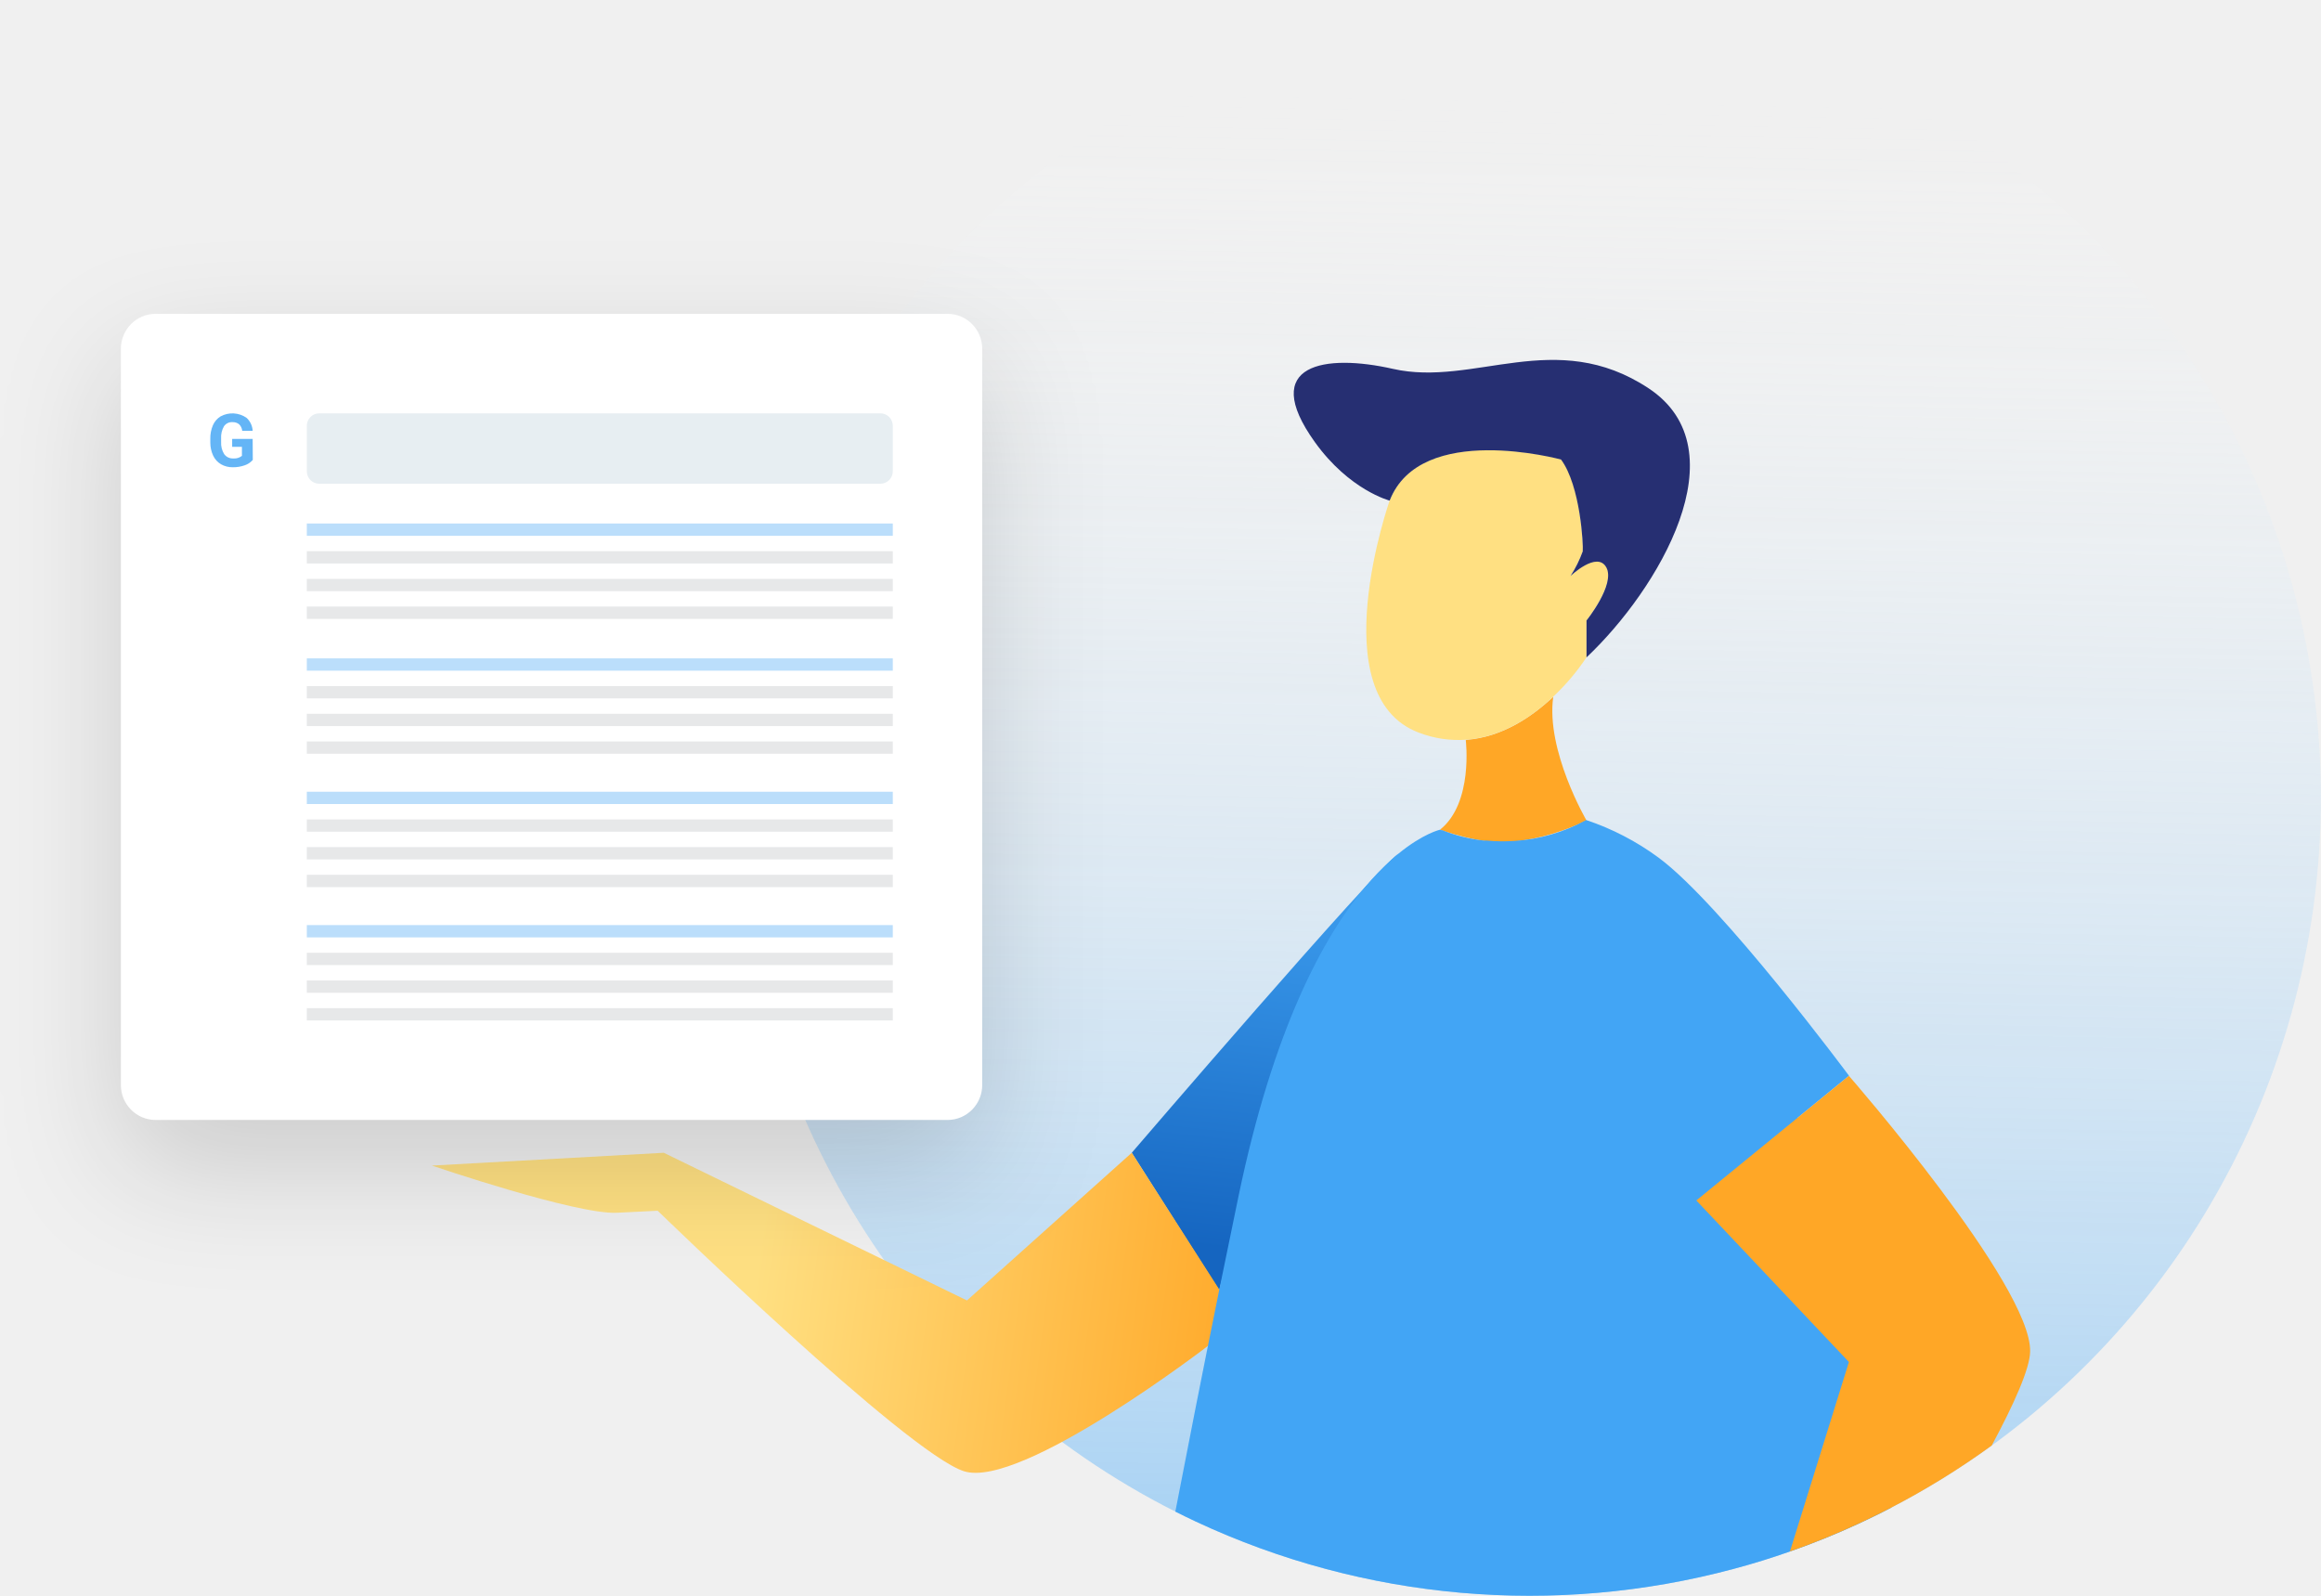
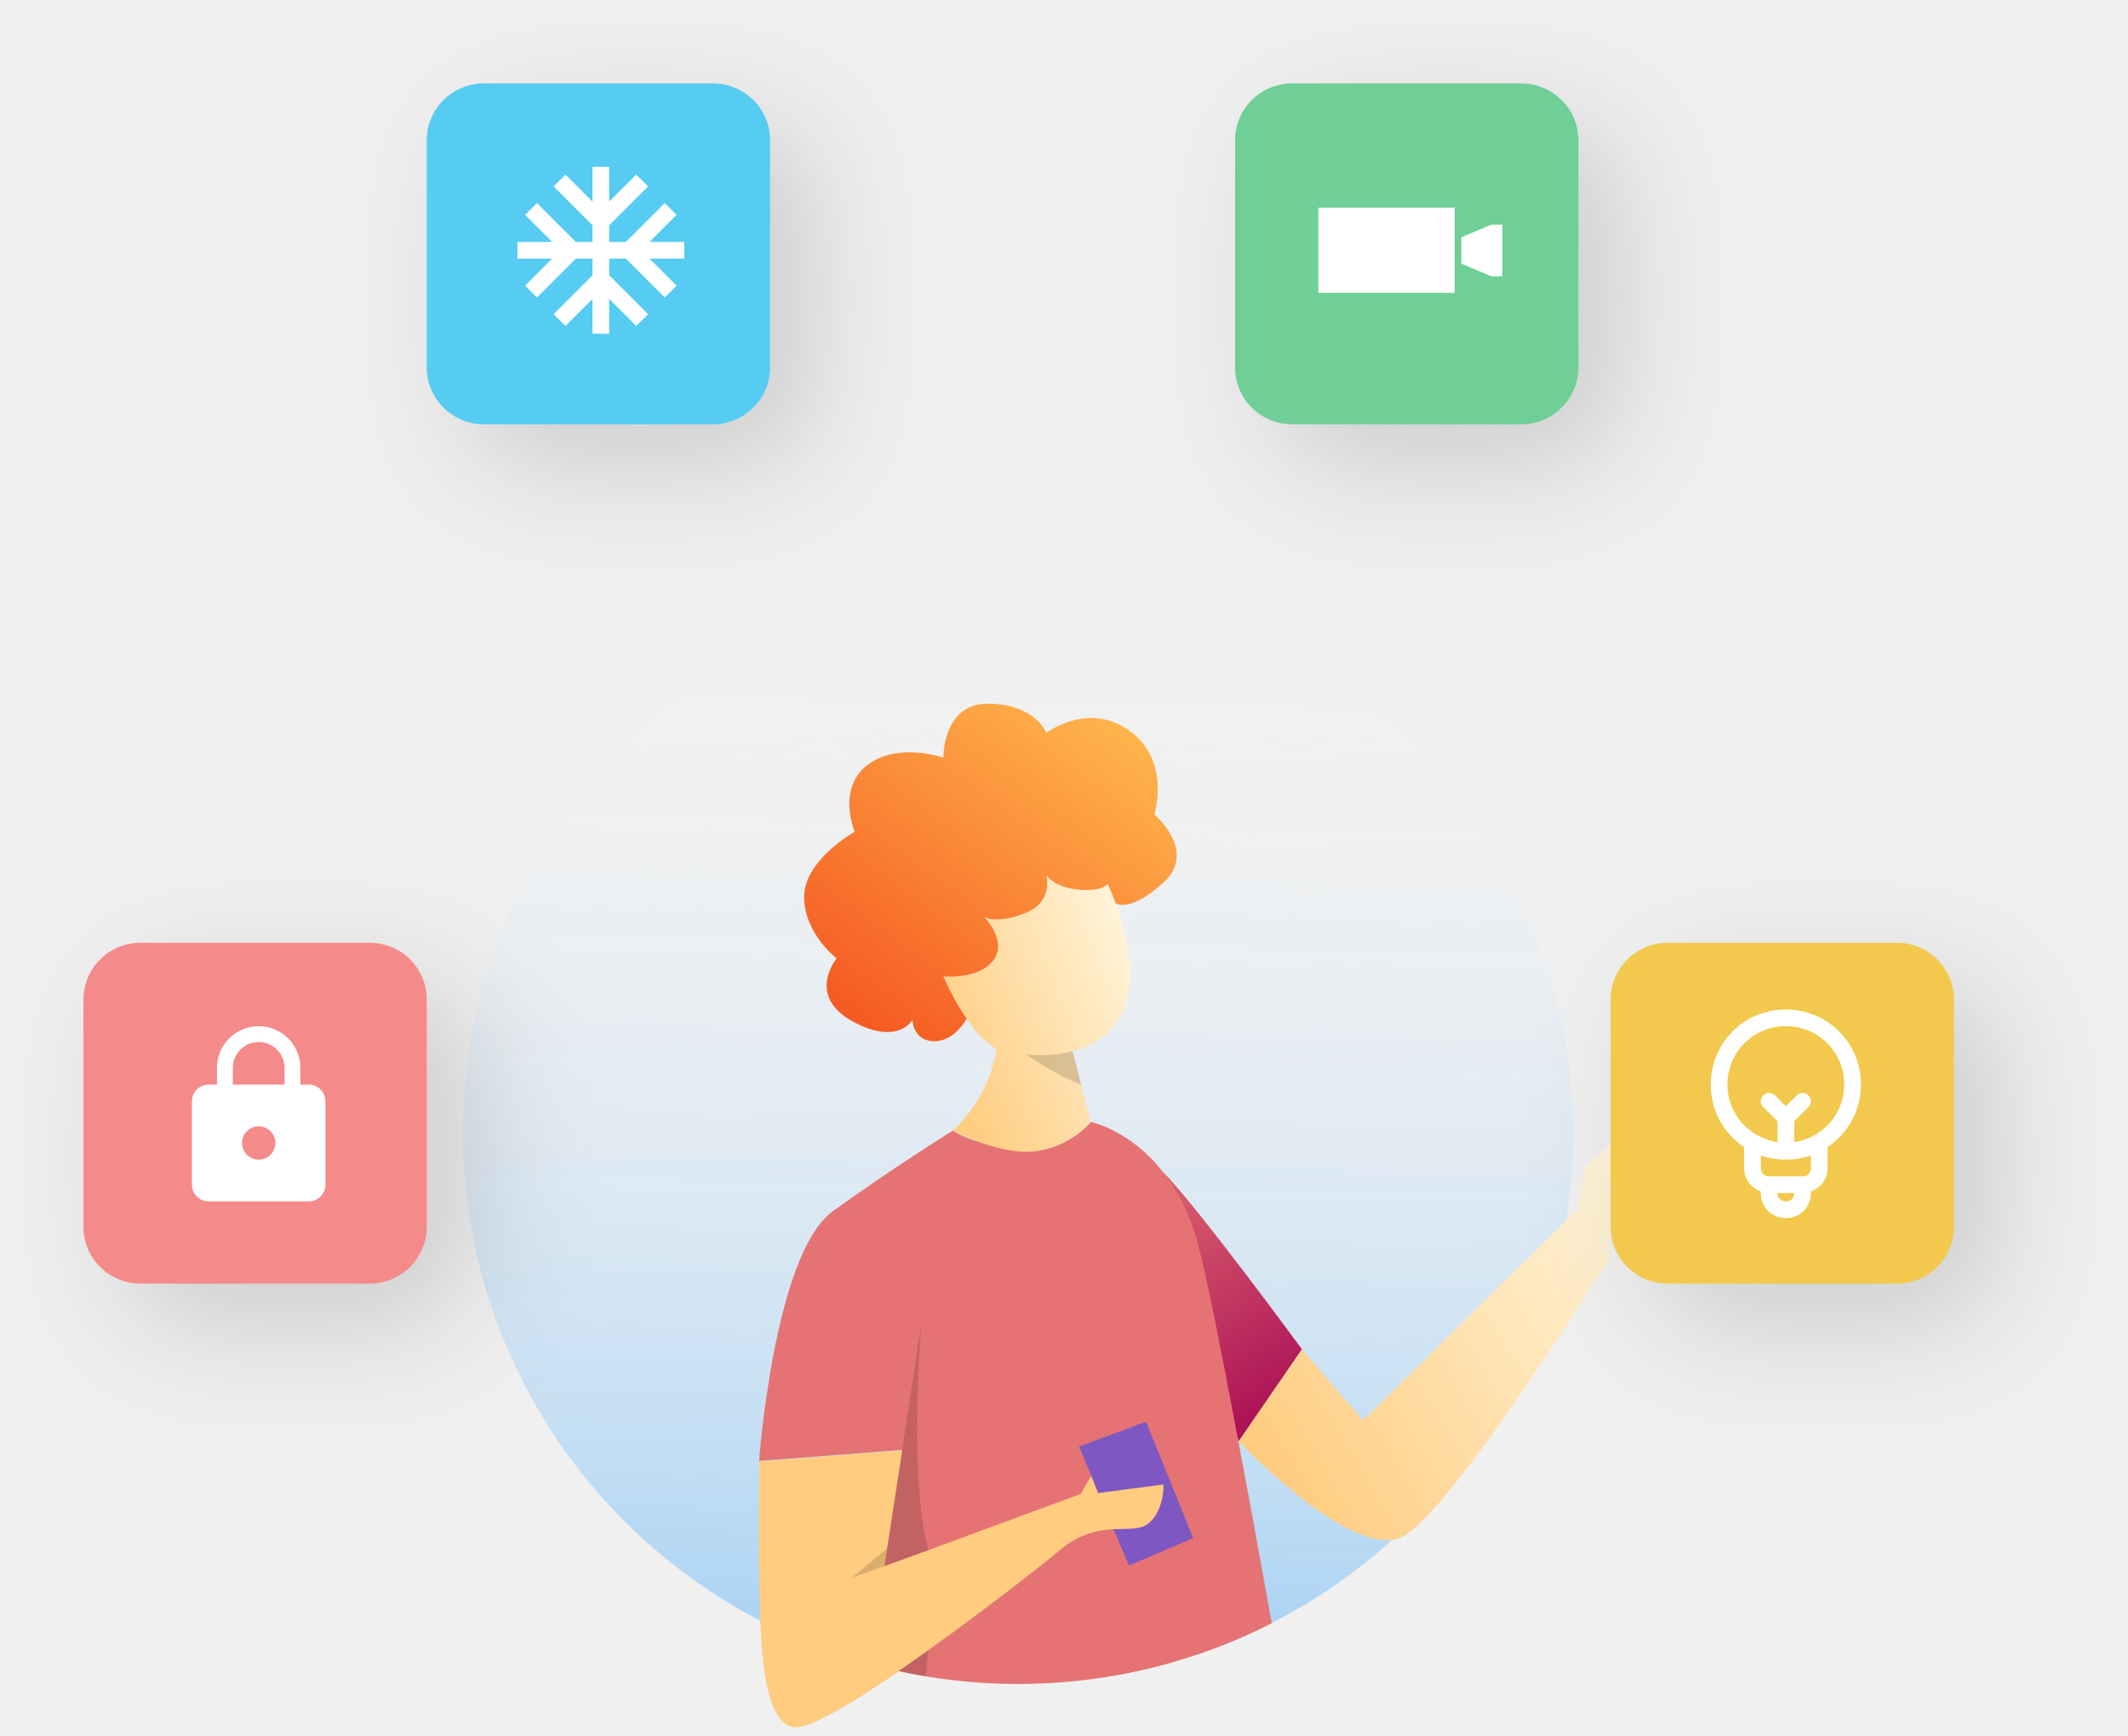
- <svg xmlns="http://www.w3.org/2000/svg" width="192" height="132" viewBox="0 0 192 132" fill="none">
-   <path d="M191.995 66C191.988 78.129 188.67 90.022 182.403 100.377C176.136 110.731 167.163 119.146 156.467 124.701C155.841 125.031 155.205 125.347 154.564 125.652C154.276 125.795 153.993 125.927 153.7 126.06C151.872 126.905 149.997 127.663 148.075 128.335C146.56 128.869 145.005 129.353 143.435 129.77C128.603 133.752 112.856 132.371 98.93 125.866C98.359 125.596 97.788 125.322 97.228 125.037C86.801 119.779 77.956 111.81 71.606 101.952C65.257 92.096 61.633 80.708 61.11 68.967C60.587 57.226 63.183 45.557 68.63 35.166C74.077 24.774 82.178 16.038 92.095 9.859C102.013 3.679 113.387 0.282 125.042 0.017C136.698 -0.249 148.213 2.628 158.396 8.35C168.58 14.072 177.063 22.432 182.97 32.565C188.876 42.698 191.992 54.237 191.995 65.99V66Z" fill="url(#paint0_linear_0_1699)" />
-   <path d="M100.854 106.742L93.623 95.355C93.623 95.355 113.654 72.011 115.659 70.632C115.659 70.632 105.555 87.72 100.854 106.742Z" fill="url(#paint1_linear_0_1699)" />
-   <path d="M93.623 95.355L79.99 107.572L54.909 95.355L35.722 96.414C35.722 96.414 47.673 100.486 51.036 100.318L54.404 100.15C54.404 100.15 75.001 120.17 79.737 121.697C84.474 123.224 100.031 111.252 100.031 111.252L100.934 106.778L93.623 95.355Z" fill="url(#paint2_linear_0_1699)" />
-   <path d="M131.241 67.868C129.346 68.793 127.309 69.385 125.217 69.619C122.798 69.986 119.122 68.632 119.122 68.632C121.899 66.428 121.253 61.23 121.253 61.23L121.313 61.2C124.277 60.971 126.757 59.276 128.489 57.637C127.863 62.086 131.241 67.868 131.241 67.868Z" fill="url(#paint3_linear_0_1699)" />
-   <path d="M131.241 51.315V54.369C130.452 55.555 129.53 56.647 128.494 57.621C126.762 59.266 124.283 60.961 121.319 61.185C119.972 61.288 118.62 61.088 117.36 60.599C109.281 57.545 114.962 41.384 114.962 41.384C117.527 34.807 129.14 37.988 129.14 37.988C130.695 39.856 130.993 45.074 130.933 45.583C130.674 46.298 130.335 46.981 129.923 47.619C129.923 47.619 132.13 45.522 132.887 46.917C133.644 48.311 131.241 51.315 131.241 51.315Z" fill="url(#paint4_linear_0_1699)" />
-   <path d="M131.241 54.379V51.325C131.241 51.325 133.639 48.347 132.882 46.942C132.125 45.537 129.918 47.645 129.918 47.645C130.33 47.007 130.669 46.324 130.928 45.608C130.988 45.099 130.736 40.177 129.135 38.014C129.135 38.014 117.522 34.833 114.957 41.409C114.957 41.409 111.634 40.559 108.771 36.573C104.09 30.053 109.68 29.254 115.219 30.511C121.94 32.038 128.676 27.029 136.376 32.119C144.076 37.21 137.174 48.78 131.241 54.379Z" fill="#262F72" />
-   <g filter="url(#filter0_d_0_1699)">
-     <path d="M78.384 25.96H12.868C11.284 25.96 10 27.255 10 28.852V89.751C10 91.348 11.284 92.642 12.868 92.642H78.384C79.968 92.642 81.252 91.348 81.252 89.751V28.852C81.252 27.255 79.968 25.96 78.384 25.96Z" fill="white" />
+ <svg xmlns="http://www.w3.org/2000/svg" width="255" height="208" viewBox="0 0 255 208" fill="none">
+   <path d="M188.522 135.763C188.53 144.946 186.606 154.029 182.874 162.431C179.141 170.833 173.683 178.367 166.848 184.552C164.946 186.274 162.947 187.886 160.861 189.382C158.183 191.301 155.363 193.017 152.427 194.517H152.396C151.77 194.844 151.134 195.154 150.493 195.455C150.2 195.598 149.913 195.73 149.616 195.863C147.758 196.708 145.854 197.467 143.901 198.14C142.362 198.649 140.782 199.159 139.186 199.577C129.983 202.008 120.363 202.458 110.971 200.896C109.857 200.713 108.76 200.504 107.667 200.265L106.743 200.056C103.956 199.409 101.214 198.582 98.535 197.58C96.979 196.999 95.454 196.362 93.959 195.669C93.38 195.399 92.8 195.124 92.23 194.838C91.841 194.645 91.456 194.446 91.071 194.247C80.633 188.803 71.839 180.702 65.59 170.772C59.341 160.843 55.862 149.442 55.508 137.738C55.155 126.034 57.94 114.447 63.578 104.163C69.216 93.88 77.505 85.269 87.596 79.213C97.687 73.157 109.217 69.874 121.006 69.698C132.795 69.523 144.418 72.463 154.687 78.217C164.956 83.971 173.5 92.331 179.445 102.443C185.391 112.554 188.523 124.054 188.522 135.763Z" fill="url(#paint0_linear_0_1655)" />
+   <path d="M139.432 140.542C143.669 144.873 156.012 161.727 156.012 161.727L148.43 172.767L141.612 150.834L139.432 140.542Z" fill="url(#paint1_linear_0_1655)" />
+   <path d="M152.396 194.553C151.77 194.879 151.134 195.19 150.492 195.491C150.2 195.633 149.913 195.766 149.615 195.898C147.758 196.744 145.853 197.503 143.9 198.176C142.361 198.685 140.781 199.195 139.186 199.612C129.983 202.044 120.363 202.494 110.97 200.932C109.857 200.749 108.759 200.54 107.666 200.3C103.665 203.041 99.971 205.359 97.524 206.414L97.724 204.718L98.555 197.62L100.479 181.108L108.102 173.786L90.963 175.106C90.963 175.106 92.763 150.294 99.792 145.189C106.82 140.083 114.192 135.508 114.192 135.508C115.071 136.084 116.04 136.513 117.06 136.777C119.497 137.446 122.031 137.703 124.555 137.536C127.561 137.398 130.567 134.622 130.711 134.479C130.711 134.479 135.43 135.411 139.432 140.562C141.428 143.214 142.86 146.24 143.644 149.458C144.629 153.223 146.378 162.017 148.369 172.64C149.672 179.477 151.041 187.059 152.396 194.553Z" fill="url(#paint2_linear_0_1655)" />
+   <path d="M156.012 161.747L163.328 170.261L189.055 144.898L190.03 139.706L195.16 135.279L192.877 142.03V150.823C192.877 150.823 173.034 182.769 167.565 184.414C161.168 186.345 148.44 172.757 148.44 172.757L156.012 161.747Z" fill="url(#paint3_linear_0_1655)" />
+   <path d="M129.306 173.389L135.272 187.655L142.982 184.363L137.329 170.403L129.306 173.389Z" fill="#7E57C2" />
+   <path d="M137.616 182.606C136.657 183.39 135.225 183.207 133.45 183.298C131.066 183.361 128.778 184.251 126.986 185.815C124.601 187.807 117.932 193.02 111.263 197.778C110.052 198.639 108.841 199.49 107.672 200.326C103.67 203.067 99.977 205.385 97.529 206.439C96.886 206.757 96.192 206.958 95.478 207.036C92.051 207.122 91.317 199.989 91.107 194.298C91.04 192.408 91.025 190.681 90.989 189.433C90.845 184.44 90.989 175.167 90.989 175.167L108.128 173.842L106.312 185.632L105.994 187.716V187.731L111.124 185.846L111.283 185.79L129.495 179.07L130.752 176.915L131.552 178.952H131.629L139.427 177.934C139.427 177.934 139.56 181.021 137.616 182.606Z" fill="url(#paint4_linear_0_1655)" />
+   <path d="M133.681 108.25C133.234 107.038 132.85 106.212 132.737 105.968V105.907C132.737 105.907 132.342 106.875 129.366 106.64C126.391 106.406 125.406 104.939 125.406 104.939C125.406 104.939 126.34 108.118 122.795 109.478C119.383 110.793 118.039 109.942 117.947 109.881C118.126 110.074 120.794 112.907 119.024 115.154C117.193 117.482 113.073 117.024 113.073 117.024V117.054C113.592 118.22 114.172 119.358 114.812 120.463C115.151 121.044 115.484 121.579 115.838 122.078V122.114C116.747 123.581 117.974 124.829 119.429 125.767C118.79 129.495 116.952 132.918 114.192 135.523C115.12 136.005 116.078 136.428 117.059 136.792C118.973 137.51 121.543 138.224 123.836 138.025C126.493 137.743 128.948 136.486 130.721 134.499L129.546 130.021L128.489 125.986C138.041 123.566 135.415 113.04 133.681 108.25ZM127.956 126.133L128.125 126.093L128.397 126.016C128.001 126.186 127.583 126.299 127.155 126.353C127.376 126.296 127.602 126.235 127.838 126.164L127.956 126.133Z" fill="url(#paint5_linear_0_1655)" />
+   <path d="M139.432 105.774C135.492 109.371 133.789 108.357 133.681 108.261V108.25C133.235 107.038 132.85 106.212 132.743 105.968L132.717 105.907C132.717 105.907 132.317 106.875 129.341 106.64C126.366 106.406 125.386 104.939 125.386 104.939C125.386 104.939 126.32 108.118 122.775 109.478C119.358 110.793 118.014 109.942 117.927 109.881C118.107 110.069 120.774 112.902 119.004 115.149C117.173 117.477 113.053 117.024 113.053 117.024V117.049C113.572 118.217 114.152 119.356 114.792 120.463C115.134 121.04 115.476 121.579 115.818 122.078V122.114C115.818 122.114 114.413 124.86 111.904 124.804C109.396 124.748 109.339 122.256 109.339 122.256C109.339 122.256 107.564 125.435 102.08 122.373C96.596 119.311 100.254 114.874 100.254 114.874C100.254 114.874 96.365 111.919 96.365 107.491C96.365 103.064 102.419 99.696 102.419 99.696C102.419 99.696 100.254 94.555 103.906 91.722C107.559 88.89 113.048 90.81 113.048 90.81C113.048 90.81 112.941 84.233 118.532 84.34C124.124 84.447 125.391 87.845 125.391 87.845C125.391 87.845 130.419 83.983 135.395 87.621C140.371 91.259 138.324 97.602 138.324 97.602C138.324 97.602 143.541 102.029 139.432 105.774Z" fill="url(#paint6_linear_0_1655)" />
+   <path opacity="0.15" d="M129.587 130.006C127.202 129.257 122.959 126.398 122.959 126.398C124.633 126.574 126.325 126.485 127.971 126.134L128.14 126.093L128.469 125.996H128.515L129.587 130.006Z" fill="black" />
+   <path opacity="0.15" d="M110.416 158.547L108.103 173.832L106.287 185.622L102.06 189.112L111.258 185.795C111.258 185.795 108.872 179.029 110.416 158.547Z" fill="black" />
+   <path opacity="0.15" d="M107.656 200.3C108.749 200.54 109.847 200.749 110.96 200.932C111.016 199.888 111.119 198.833 111.263 197.778L107.656 200.3Z" fill="black" />
+   <g filter="url(#filter0_d_0_1655)">
+     <path d="M85.423 10H57.992C54.207 10 51.139 13.047 51.139 16.807V44.049C51.139 47.809 54.207 50.856 57.992 50.856H85.423C89.208 50.856 92.277 47.809 92.277 44.049V16.807C92.277 13.047 89.208 10 85.423 10Z" fill="#56CCF2" />
  </g>
-   <path d="M20.912 38.044C20.73 38.252 20.496 38.407 20.235 38.492C19.923 38.601 19.595 38.655 19.265 38.65C18.923 38.658 18.585 38.574 18.286 38.406C18.003 38.24 17.776 37.992 17.635 37.693C17.474 37.349 17.393 36.974 17.397 36.594V36.298C17.388 35.912 17.462 35.528 17.614 35.173C17.745 34.873 17.964 34.619 18.241 34.446C18.576 34.263 18.954 34.177 19.335 34.197C19.715 34.218 20.083 34.344 20.397 34.563C20.698 34.84 20.879 35.226 20.901 35.637H20.038C20.018 35.429 19.925 35.236 19.776 35.092C19.617 34.969 19.42 34.908 19.22 34.919C19.085 34.911 18.951 34.939 18.83 34.998C18.709 35.058 18.605 35.148 18.528 35.26C18.351 35.568 18.268 35.923 18.291 36.278V36.553C18.269 36.911 18.359 37.267 18.549 37.571C18.636 37.687 18.75 37.78 18.881 37.841C19.012 37.902 19.157 37.93 19.301 37.922C19.556 37.945 19.811 37.868 20.013 37.709V36.96H19.205V36.304H20.901L20.912 38.044Z" fill="#64B5F6" />
-   <path d="M72.83 34.191H26.406C25.84 34.191 25.381 34.654 25.381 35.224V38.981C25.381 39.552 25.84 40.014 26.406 40.014H72.83C73.396 40.014 73.855 39.552 73.855 38.981V35.224C73.855 34.654 73.396 34.191 72.83 34.191Z" fill="#E7EEF2" />
-   <path d="M73.855 43.303H25.381V44.321H73.855V43.303Z" fill="#BBDEFB" />
-   <path d="M73.855 45.593H25.381V46.611H73.855V45.593Z" fill="#E7E8E9" />
-   <path d="M73.855 47.884H25.381V48.902H73.855V47.884Z" fill="#E7E8E9" />
-   <path d="M73.855 50.174H25.381V51.193H73.855V50.174Z" fill="#E7E8E9" />
-   <path d="M73.855 54.46H25.381V55.478H73.855V54.46Z" fill="#BBDEFB" />
-   <path d="M73.855 56.751H25.381V57.769H73.855V56.751Z" fill="#E7E8E9" />
-   <path d="M73.855 59.042H25.381V60.06H73.855V59.042Z" fill="#E7E8E9" />
-   <path d="M73.855 61.332H25.381V62.35H73.855V61.332Z" fill="#E7E8E9" />
-   <path d="M73.855 65.491H25.381V66.509H73.855V65.491Z" fill="#BBDEFB" />
-   <path d="M73.855 67.782H25.381V68.8H73.855V67.782Z" fill="#E7E8E9" />
-   <path d="M73.855 70.072H25.381V71.09H73.855V70.072Z" fill="#E7E8E9" />
-   <path d="M73.855 72.363H25.381V73.381H73.855V72.363Z" fill="#E7E8E9" />
-   <path d="M73.855 76.522H25.381V77.54H73.855V76.522Z" fill="#BBDEFB" />
-   <path d="M73.855 78.812H25.381V79.83H73.855V78.812Z" fill="#E7E8E9" />
-   <path d="M73.855 81.103H25.381V82.121H73.855V81.103Z" fill="#E7E8E9" />
-   <path d="M73.855 83.393H25.381V84.411H73.855V83.393Z" fill="#E7E8E9" />
-   <path d="M148.707 92.459C152.161 102.823 154.721 114.82 156.468 124.701C155.842 125.032 155.206 125.347 154.564 125.653C154.276 125.795 153.994 125.927 153.701 126.06C151.873 126.905 149.998 127.663 148.076 128.335C146.561 128.87 145.006 129.353 143.435 129.771C128.604 133.752 112.857 132.371 98.93 125.866C98.36 125.597 97.789 125.322 97.228 125.037C98.238 119.809 99.44 113.665 100.849 106.747C101.361 104.24 101.898 101.63 102.46 98.919C105.353 85.027 109.504 77.463 112.932 73.366L112.967 73.325C113.619 72.546 114.324 71.814 115.078 71.136C115.099 71.111 115.123 71.089 115.149 71.07C115.32 70.917 115.492 70.775 115.654 70.637C117.719 68.942 119.123 68.632 119.123 68.632L119.249 68.677H119.32C120.416 69.114 121.566 69.399 122.738 69.528H122.935H122.965C123.714 69.6 124.467 69.612 125.217 69.563H125.263C127.347 69.429 129.377 68.839 131.211 67.832C133.362 68.55 135.388 69.603 137.215 70.953C142.436 74.816 152.954 88.983 152.954 88.983L148.707 92.459Z" fill="url(#paint5_linear_0_1699)" />
-   <path d="M167.939 111.802C167.909 113.217 166.632 116.088 164.763 119.57C162.127 121.487 159.352 123.202 156.462 124.701C155.836 125.031 155.2 125.347 154.558 125.652C154.271 125.795 153.988 125.927 153.695 126.06C151.867 126.905 149.992 127.663 148.07 128.335L152.948 112.662L140.324 99.3L148.701 92.459L152.948 88.993C152.948 88.993 168.071 106.33 167.939 111.802Z" fill="url(#paint6_linear_0_1699)" />
+   <g clip-path="url(#clip0_0_1655)">
+     <path d="M82 29H77.83L81.07 25.76L79.66 24.34L75 29H73V27L77.66 22.34L76.24 20.93L73 24.17V20H71V24.17L67.76 20.93L66.34 22.34L71 27V29H69L64.34 24.34L62.93 25.76L66.17 29H62V31H66.17L62.93 34.24L64.34 35.66L69 31H71V33L66.34 37.66L67.76 39.07L71 35.83V40H73V35.83L76.24 39.07L77.66 37.66L73 33V31H75L79.66 35.66L81.07 34.24L77.83 31H82V29Z" fill="white" />
+   </g>
+   <g filter="url(#filter1_d_0_1655)">
+     <path d="M227.284 113H199.854C196.069 113 193 116.048 193 119.807V147.049C193 150.809 196.069 153.856 199.854 153.856H227.284C231.07 153.856 234.138 150.809 234.138 147.049V119.807C234.138 116.048 231.07 113 227.284 113Z" fill="#F2C94C" />
+   </g>
+   <path d="M223 130C223 125 219 121 214 121C209 121 205 125 205 130C205 133.1 206.6 135.9 209 137.5V140C209 141.3 209.8 142.4 211 142.8V143C211 144.7 212.3 146 214 146C215.7 146 217 144.7 217 143V142.8C218.2 142.4 219 141.3 219 140V137.5C221.4 135.9 223 133.1 223 130ZM207 130C207 126.1 210.1 123 214 123C217.9 123 221 126.1 221 130C221 133.5 218.4 136.4 215 136.9V134.4L216.7 132.7C217.1 132.3 217.1 131.7 216.7 131.3C216.3 130.9 215.7 130.9 215.3 131.3L214 132.6L212.7 131.3C212.3 130.9 211.7 130.9 211.3 131.3C210.9 131.7 210.9 132.3 211.3 132.7L213 134.4V136.9C209.6 136.4 207 133.5 207 130ZM214 144C213.4 144 213 143.6 213 143H215C215 143.6 214.6 144 214 144ZM217 140C217 140.6 216.6 141 216 141H212C211.4 141 211 140.6 211 140V138.5C211.9 138.8 212.9 139 214 139C215.1 139 216.1 138.8 217 138.5V140Z" fill="white" />
+   <g filter="url(#filter2_d_0_1655)">
+     <path d="M44.284 113H16.854C13.069 113 10 116.048 10 119.807V147.049C10 150.809 13.069 153.856 16.854 153.856H44.284C48.07 153.856 51.138 150.809 51.138 147.049V119.807C51.138 116.048 48.07 113 44.284 113Z" fill="#F58A8A" />
+   </g>
+   <g clip-path="url(#clip1_0_1655)">
+     <path d="M37 130H36V128C36 125.24 33.76 123 31 123C28.24 123 26 125.24 26 128V130H25C23.9 130 23 130.9 23 132V142C23 143.1 23.9 144 25 144H37C38.1 144 39 143.1 39 142V132C39 130.9 38.1 130 37 130ZM31 139C29.9 139 29 138.1 29 137C29 135.9 29.9 135 31 135C32.1 135 33 135.9 33 137C33 138.1 32.1 139 31 139ZM34.1 130H27.9V128C27.9 126.29 29.29 124.9 31 124.9C32.71 124.9 34.1 126.29 34.1 128V130Z" fill="white" />
+   </g>
+   <g filter="url(#filter3_d_0_1655)">
+     <path d="M182.284 10H154.854C151.069 10 148 13.047 148 16.807V44.049C148 47.809 151.069 50.856 154.854 50.856H182.284C186.07 50.856 189.138 47.809 189.138 44.049V16.807C189.138 13.047 186.07 10 182.284 10Z" fill="#6FCF97" />
+   </g>
+   <path d="M174.311 24.896H157.979V35.103H174.311V24.896Z" fill="white" />
+   <path d="M178.713 26.928L175.108 28.443V31.6L178.713 33.115H180.02V26.928H178.713Z" fill="white" />
  <defs>
-     <filter id="filter0_d_0_1699" x="0" y="19.96" width="91.252" height="86.682" filterUnits="userSpaceOnUse" color-interpolation-filters="sRGB">
+     <filter id="filter0_d_0_1655" x="41.139" y="0" width="71.138" height="70.856" filterUnits="userSpaceOnUse" color-interpolation-filters="sRGB">
      <feFlood flood-opacity="0" result="BackgroundImageFix" />
      <feColorMatrix in="SourceAlpha" type="matrix" values="0 0 0 0 0 0 0 0 0 0 0 0 0 0 0 0 0 0 127 0" result="hardAlpha" />
-       <feOffset dy="4" />
-       <feGaussianBlur stdDeviation="5" />
+       <feOffset dx="5" dy="5" />
+       <feGaussianBlur stdDeviation="7.5" />
      <feColorMatrix type="matrix" values="0 0 0 0 0 0 0 0 0 0 0 0 0 0 0 0 0 0 0.15 0" />
-       <feBlend mode="normal" in2="BackgroundImageFix" result="effect1_dropShadow_0_1699" />
-       <feBlend mode="normal" in="SourceGraphic" in2="effect1_dropShadow_0_1699" result="shape" />
+       <feBlend mode="normal" in2="BackgroundImageFix" result="effect1_dropShadow_0_1655" />
+       <feBlend mode="normal" in="SourceGraphic" in2="effect1_dropShadow_0_1655" result="shape" />
    </filter>
-     <linearGradient id="paint0_linear_0_1699" x1="126.788" y1="7.167" x2="124.512" y2="137.263" gradientUnits="userSpaceOnUse">
+     <filter id="filter1_d_0_1655" x="183" y="103" width="71.138" height="70.856" filterUnits="userSpaceOnUse" color-interpolation-filters="sRGB">
+       <feFlood flood-opacity="0" result="BackgroundImageFix" />
+       <feColorMatrix in="SourceAlpha" type="matrix" values="0 0 0 0 0 0 0 0 0 0 0 0 0 0 0 0 0 0 127 0" result="hardAlpha" />
+       <feOffset dx="5" dy="5" />
+       <feGaussianBlur stdDeviation="7.5" />
+       <feColorMatrix type="matrix" values="0 0 0 0 0 0 0 0 0 0 0 0 0 0 0 0 0 0 0.15 0" />
+       <feBlend mode="normal" in2="BackgroundImageFix" result="effect1_dropShadow_0_1655" />
+       <feBlend mode="normal" in="SourceGraphic" in2="effect1_dropShadow_0_1655" result="shape" />
+     </filter>
+     <filter id="filter2_d_0_1655" x="0" y="103" width="71.138" height="70.856" filterUnits="userSpaceOnUse" color-interpolation-filters="sRGB">
+       <feFlood flood-opacity="0" result="BackgroundImageFix" />
+       <feColorMatrix in="SourceAlpha" type="matrix" values="0 0 0 0 0 0 0 0 0 0 0 0 0 0 0 0 0 0 127 0" result="hardAlpha" />
+       <feOffset dx="5" dy="5" />
+       <feGaussianBlur stdDeviation="7.5" />
+       <feColorMatrix type="matrix" values="0 0 0 0 0 0 0 0 0 0 0 0 0 0 0 0 0 0 0.15 0" />
+       <feBlend mode="normal" in2="BackgroundImageFix" result="effect1_dropShadow_0_1655" />
+       <feBlend mode="normal" in="SourceGraphic" in2="effect1_dropShadow_0_1655" result="shape" />
+     </filter>
+     <filter id="filter3_d_0_1655" x="138" y="0" width="71.138" height="70.856" filterUnits="userSpaceOnUse" color-interpolation-filters="sRGB">
+       <feFlood flood-opacity="0" result="BackgroundImageFix" />
+       <feColorMatrix in="SourceAlpha" type="matrix" values="0 0 0 0 0 0 0 0 0 0 0 0 0 0 0 0 0 0 127 0" result="hardAlpha" />
+       <feOffset dx="5" dy="5" />
+       <feGaussianBlur stdDeviation="7.5" />
+       <feColorMatrix type="matrix" values="0 0 0 0 0 0 0 0 0 0 0 0 0 0 0 0 0 0 0.15 0" />
+       <feBlend mode="normal" in2="BackgroundImageFix" result="effect1_dropShadow_0_1655" />
+       <feBlend mode="normal" in="SourceGraphic" in2="effect1_dropShadow_0_1655" result="shape" />
+     </filter>
+     <linearGradient id="paint0_linear_0_1655" x1="122.273" y1="76.865" x2="120.029" y2="207.076" gradientUnits="userSpaceOnUse">
      <stop stop-color="white" stop-opacity="0" />
      <stop offset="1" stop-color="#64B5F6" stop-opacity="0.6" />
    </linearGradient>
-     <linearGradient id="paint1_linear_0_1699" x1="106.231" y1="68.209" x2="102.384" y2="103.452" gradientUnits="userSpaceOnUse">
-       <stop stop-color="#42A5F5" />
-       <stop offset="1" stop-color="#1565C0" />
+     <linearGradient id="paint1_linear_0_1655" x1="134.409" y1="136.165" x2="152.559" y2="168.279" gradientUnits="userSpaceOnUse">
+       <stop stop-color="#E57373" />
+       <stop offset="1" stop-color="#AD1457" />
    </linearGradient>
-     <linearGradient id="paint2_linear_0_1699" x1="62.534" y1="105.322" x2="104.455" y2="110.833" gradientUnits="userSpaceOnUse">
-       <stop stop-color="#FFE082" />
-       <stop offset="1" stop-color="#FFA726" />
+     <linearGradient id="paint2_linear_0_1655" x1="28141.2" y1="39794.5" x2="26229.2" y2="49295.9" gradientUnits="userSpaceOnUse">
+       <stop stop-color="#E57373" />
+       <stop offset="1" stop-color="#AD1457" />
    </linearGradient>
-     <linearGradient id="paint3_linear_0_1699" x1="9417.78" y1="2544.52" x2="9420.77" y2="2315.66" gradientUnits="userSpaceOnUse">
-       <stop stop-color="#FFE082" />
-       <stop offset="1" stop-color="#FFA726" />
+     <linearGradient id="paint3_linear_0_1655" x1="202.122" y1="147.94" x2="152.589" y2="176.833" gradientUnits="userSpaceOnUse">
+       <stop stop-color="#FFF8E1" />
+       <stop offset="1" stop-color="#FFCC80" />
    </linearGradient>
-     <linearGradient id="paint4_linear_0_1699" x1="14987.3" y1="4075.82" x2="15780.5" y2="4075.82" gradientUnits="userSpaceOnUse">
-       <stop stop-color="#FFE082" />
-       <stop offset="1" stop-color="#FFA726" />
+     <linearGradient id="paint4_linear_0_1655" x1="21652.4" y1="22319.6" x2="18981.7" y2="20506.4" gradientUnits="userSpaceOnUse">
+       <stop stop-color="#FFF8E1" />
+       <stop offset="1" stop-color="#FFCC80" />
    </linearGradient>
-     <linearGradient id="paint5_linear_0_1699" x1="42948.6" y1="15103.6" x2="48847.7" y2="20773.6" gradientUnits="userSpaceOnUse">
-       <stop stop-color="#42A5F5" />
-       <stop offset="1" stop-color="#1565C0" />
+     <linearGradient id="paint5_linear_0_1655" x1="138.703" y1="113.439" x2="111.661" y2="124.652" gradientUnits="userSpaceOnUse">
+       <stop stop-color="#FFF8E1" />
+       <stop offset="1" stop-color="#FFCC80" />
    </linearGradient>
-     <linearGradient id="paint6_linear_0_1699" x1="23009.9" y1="12265.9" x2="22606.5" y2="9747.27" gradientUnits="userSpaceOnUse">
-       <stop stop-color="#FFE082" />
-       <stop offset="1" stop-color="#FFA726" />
+     <linearGradient id="paint6_linear_0_1655" x1="132.486" y1="84.146" x2="101.053" y2="126.911" gradientUnits="userSpaceOnUse">
+       <stop stop-color="#FFB74D" />
+       <stop offset="1" stop-color="#F4511E" />
    </linearGradient>
+     <clipPath id="clip0_0_1655">
+       <rect width="24" height="24" fill="white" transform="translate(60 18)" />
+     </clipPath>
+     <clipPath id="clip1_0_1655">
+       <rect width="24" height="24" fill="white" transform="translate(19 122)" />
+     </clipPath>
  </defs>
</svg>
